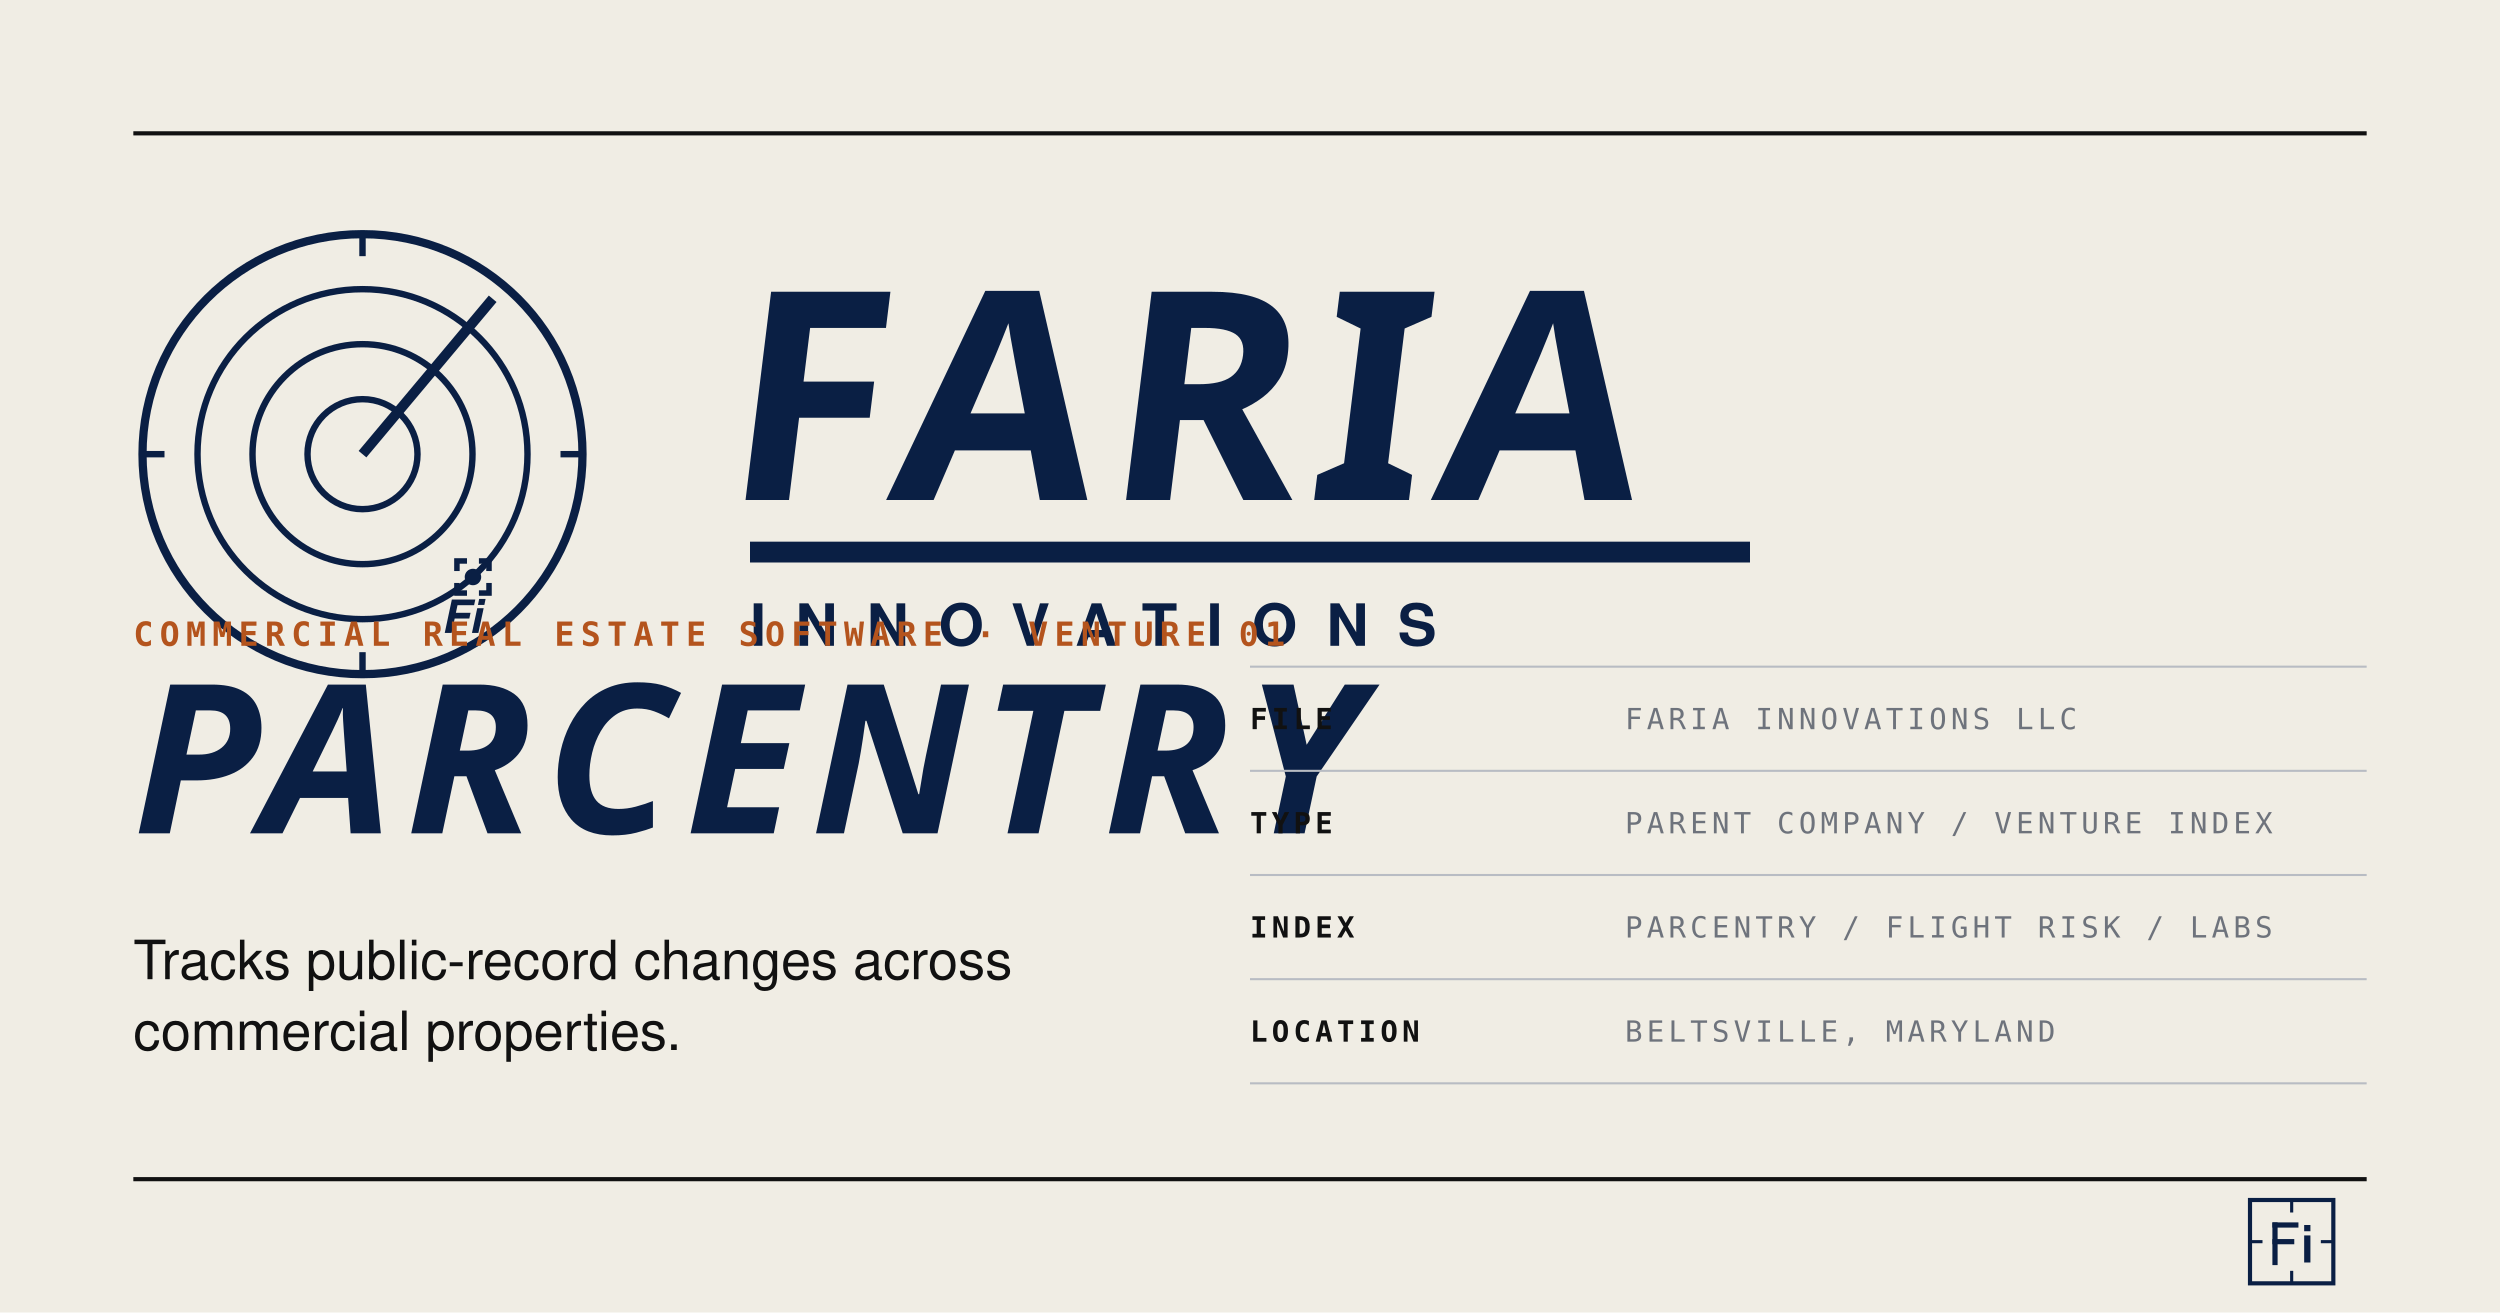
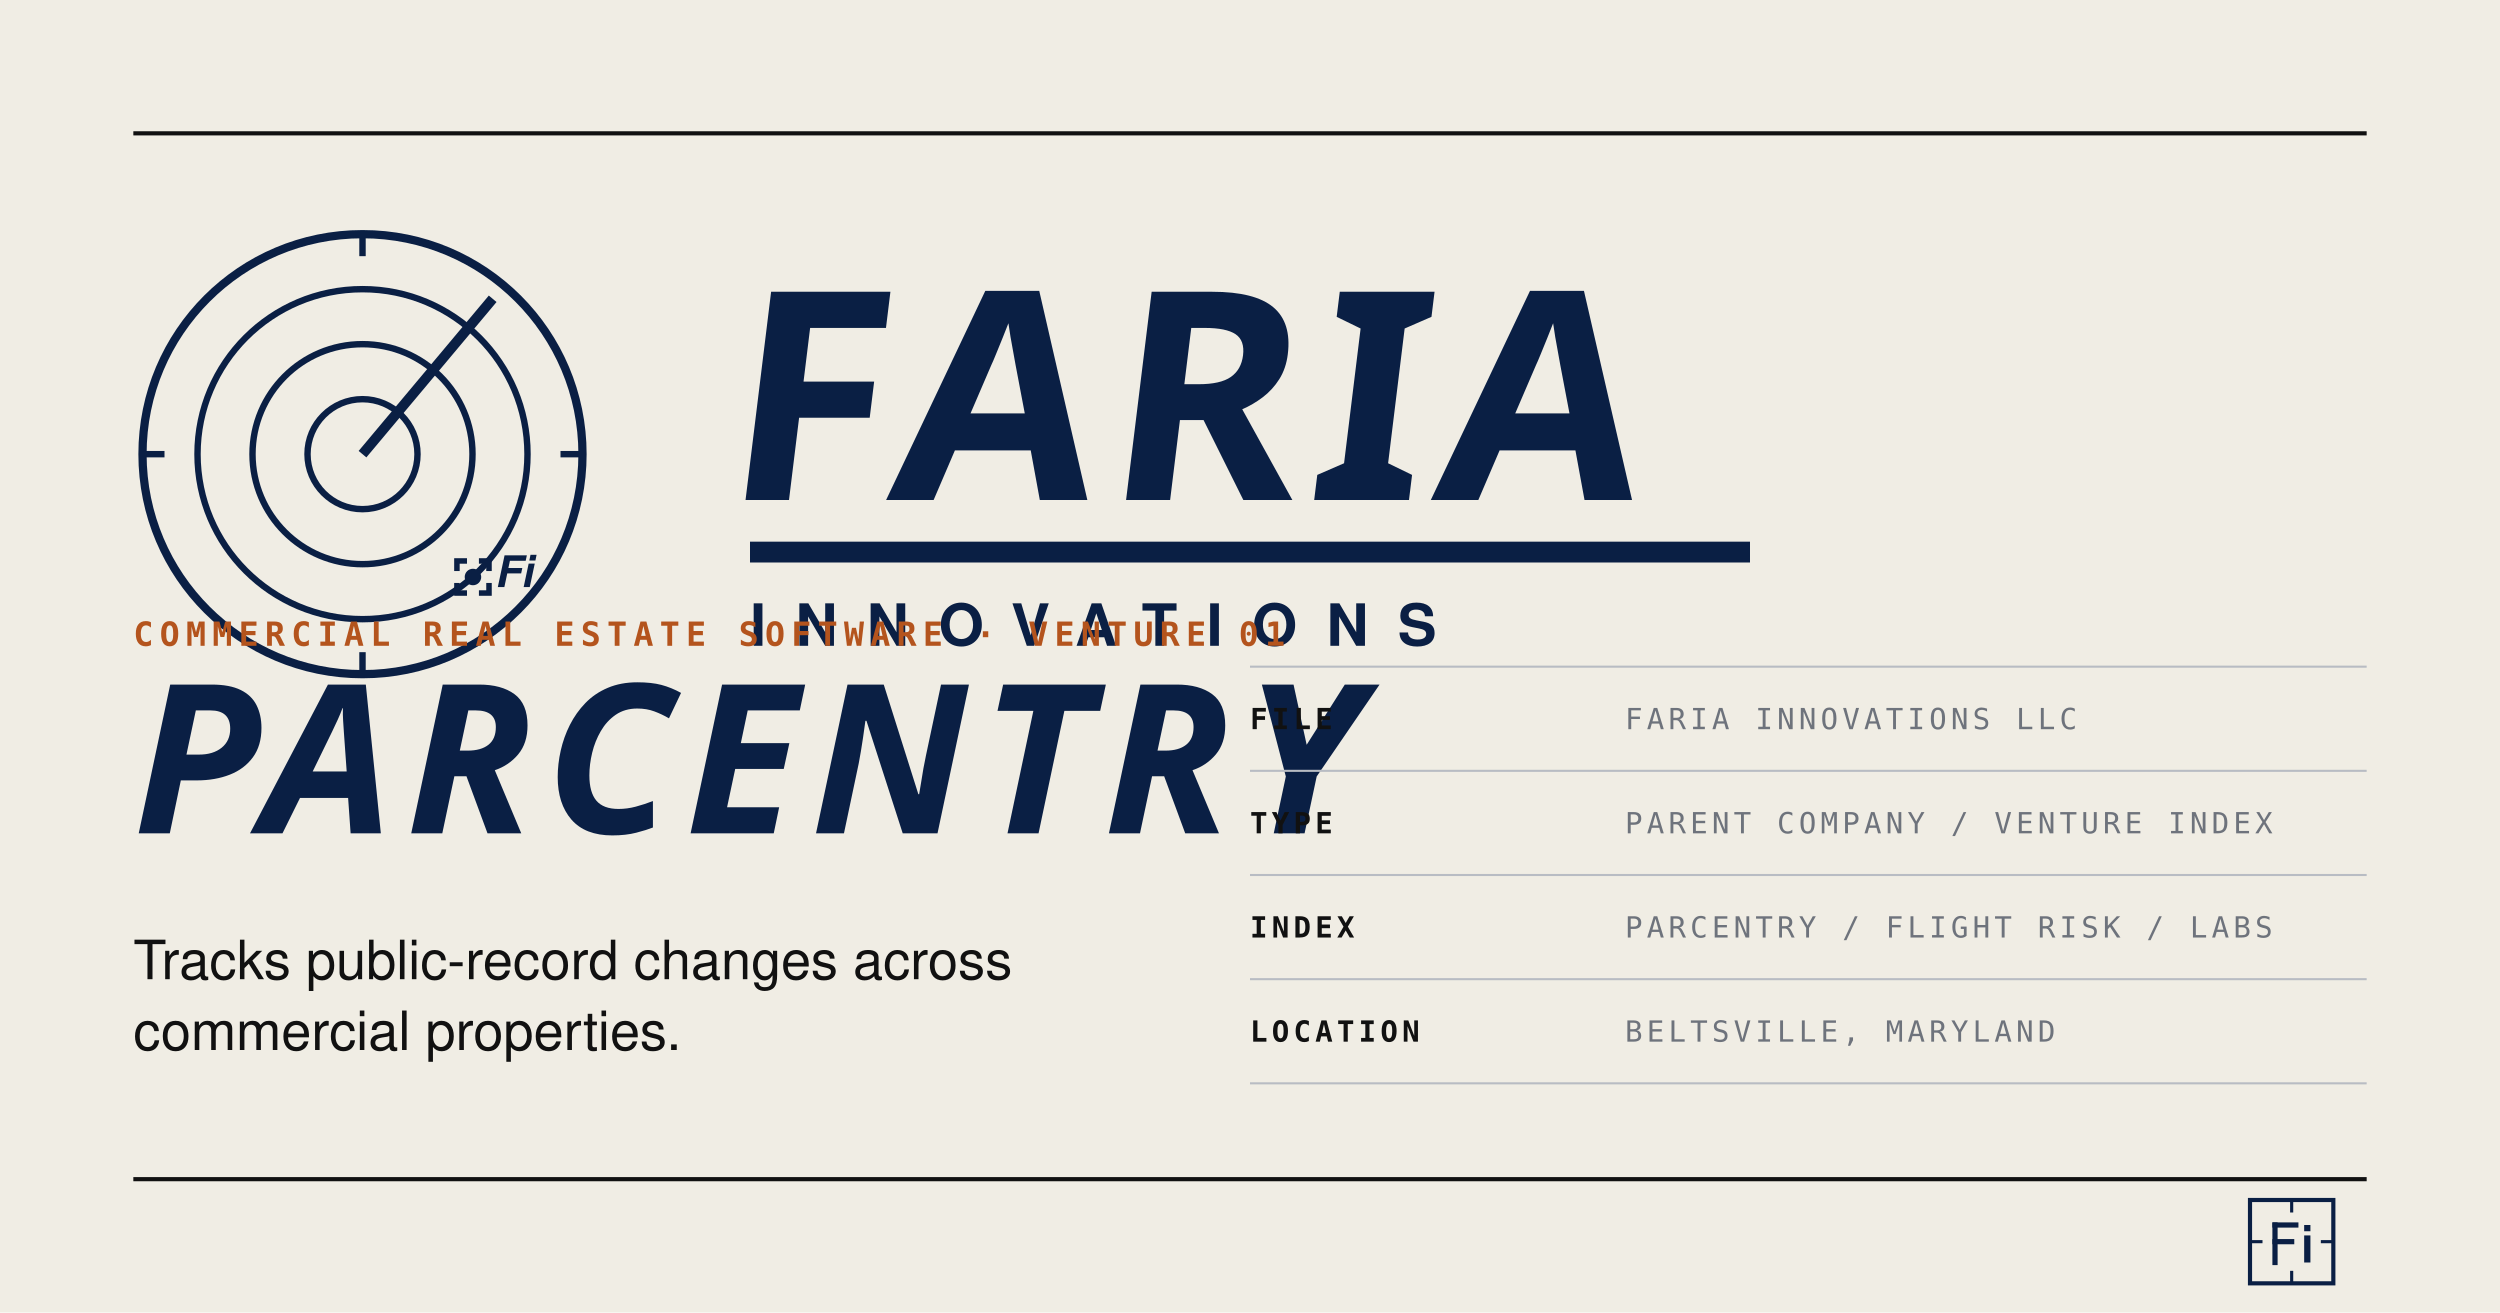
<svg xmlns="http://www.w3.org/2000/svg" width="1200" height="630" viewBox="0 0 1200 630">
  <rect width="1200" height="630" fill="#F0EDE4" />
  <line x1="64" y1="64" x2="1136" y2="64" stroke="#111111" stroke-width="2" />
  <line x1="64" y1="566" x2="1136" y2="566" stroke="#111111" stroke-width="2" />
  <g transform="translate(64,108) scale(0.22)">
    <g fill="none" stroke="#0A1F44">
      <circle cx="500" cy="500" r="120" stroke-width="14" />
      <circle cx="500" cy="500" r="240" stroke-width="14" />
      <circle cx="500" cy="500" r="360" stroke-width="14" />
      <circle cx="500" cy="500" r="480" stroke-width="18" />
      <line x1="500" y1="500" x2="784" y2="161" stroke-width="22" />
      <line x1="500" y1="20" x2="500" y2="68" stroke-width="14" />
      <line x1="500" y1="932" x2="500" y2="980" stroke-width="14" />
      <line x1="20" y1="500" x2="68" y2="500" stroke-width="14" />
      <line x1="932" y1="500" x2="980" y2="500" stroke-width="14" />
    </g>
    <circle cx="741" cy="768" r="18" fill="#0A1F44" />
    <g fill="none" stroke="#0A1F44" stroke-width="12">
      <polyline points="706,755 706,733 728,733" />
      <polyline points="754,733 776,733 776,755" />
      <polyline points="706,781 706,803 728,803" />
      <polyline points="754,803 776,803 776,781" />
    </g>
-     <text x="720" y="890" text-anchor="middle" font-family="'Saira','Helvetica Neue',system-ui,sans-serif" font-weight="900" font-style="italic" font-size="100" letter-spacing="-1" fill="#0A1F44">Fi</text>
+     <text x="792" y="790" font-family="'Saira','Helvetica Neue',system-ui,sans-serif" font-weight="900" font-style="italic" font-size="95" letter-spacing="-1" fill="#0A1F44">Fi</text>
  </g>
  <g transform="translate(360,120)">
    <g transform="skewX(-7)">
      <text x="0" y="120" font-family="'Saira','Helvetica Neue Condensed','Arial Narrow',system-ui,sans-serif" font-weight="900" font-size="140" letter-spacing="6" fill="#0A1F44">FARIA</text>
    </g>
    <rect x="0" y="140" width="480" height="10" fill="#0A1F44" />
    <text x="0" y="190" font-family="'Saira','Helvetica Neue',system-ui,sans-serif" font-weight="600" font-size="28" letter-spacing="14" fill="#0A1F44">INNOVATIONS</text>
  </g>
  <text x="64" y="310" font-family="'IBM Plex Mono','SF Mono',Menlo,monospace" font-size="16" font-weight="600" letter-spacing="3" fill="#B4541D">COMMERCIAL REAL ESTATE SOFTWARE · VENTURE 01</text>
  <text x="64" y="400" font-family="'Saira','Helvetica Neue Condensed','Arial Narrow',system-ui,sans-serif" font-size="100" font-weight="900" font-style="italic" letter-spacing="6" fill="#0A1F44">PARCENTRY</text>
  <text x="64" y="470" font-family="'Helvetica Neue','Helvetica','Arial',sans-serif" font-size="26" font-weight="500" fill="#111111">Tracks public-record changes across</text>
  <text x="64" y="504" font-family="'Helvetica Neue','Helvetica','Arial',sans-serif" font-size="26" font-weight="500" fill="#111111">commercial properties.</text>
  <g font-family="'IBM Plex Mono','SF Mono',Menlo,monospace" font-size="14" letter-spacing="2">
    <line x1="600" y1="320" x2="1136" y2="320" stroke="#B8BCC3" stroke-width="1" />
    <text x="600" y="350" font-weight="600" fill="#111111">FILE</text>
    <text x="780" y="350" fill="#6E737C">FARIA INNOVATIONS LLC</text>
    <line x1="600" y1="370" x2="1136" y2="370" stroke="#B8BCC3" stroke-width="1" />
    <text x="600" y="400" font-weight="600" fill="#111111">TYPE</text>
    <text x="780" y="400" fill="#6E737C">PARENT COMPANY / VENTURE INDEX</text>
    <line x1="600" y1="420" x2="1136" y2="420" stroke="#B8BCC3" stroke-width="1" />
    <text x="600" y="450" font-weight="600" fill="#111111">INDEX</text>
    <text x="780" y="450" fill="#6E737C">PARCENTRY / FLIGHT RISK / LABS</text>
    <line x1="600" y1="470" x2="1136" y2="470" stroke="#B8BCC3" stroke-width="1" />
    <text x="600" y="500" font-weight="600" fill="#111111">LOCATION</text>
    <text x="780" y="500" fill="#6E737C">BELTSVILLE, MARYLAND</text>
    <line x1="600" y1="520" x2="1136" y2="520" stroke="#B8BCC3" stroke-width="1" />
  </g>
  <g transform="translate(1080,576)">
    <rect x="0" y="0" width="40" height="40" fill="none" stroke="#0A1F44" stroke-width="2" />
    <line x1="20" y1="0" x2="20" y2="6" stroke="#0A1F44" stroke-width="1.5" />
    <line x1="20" y1="34" x2="20" y2="40" stroke="#0A1F44" stroke-width="1.5" />
    <line x1="0" y1="20" x2="6" y2="20" stroke="#0A1F44" stroke-width="1.5" />
    <line x1="34" y1="20" x2="40" y2="20" stroke="#0A1F44" stroke-width="1.5" />
    <g fill="none" stroke="#0A1F44" stroke-width="2.5" stroke-linecap="square">
      <line x1="12" y1="12" x2="12" y2="30" />
      <line x1="12" y1="12" x2="22" y2="12" />
      <line x1="12" y1="20" x2="20" y2="20" />
    </g>
    <g fill="#0A1F44">
      <rect x="26" y="17" width="3" height="13" />
      <rect x="26" y="12" width="3" height="3" />
    </g>
  </g>
</svg>
